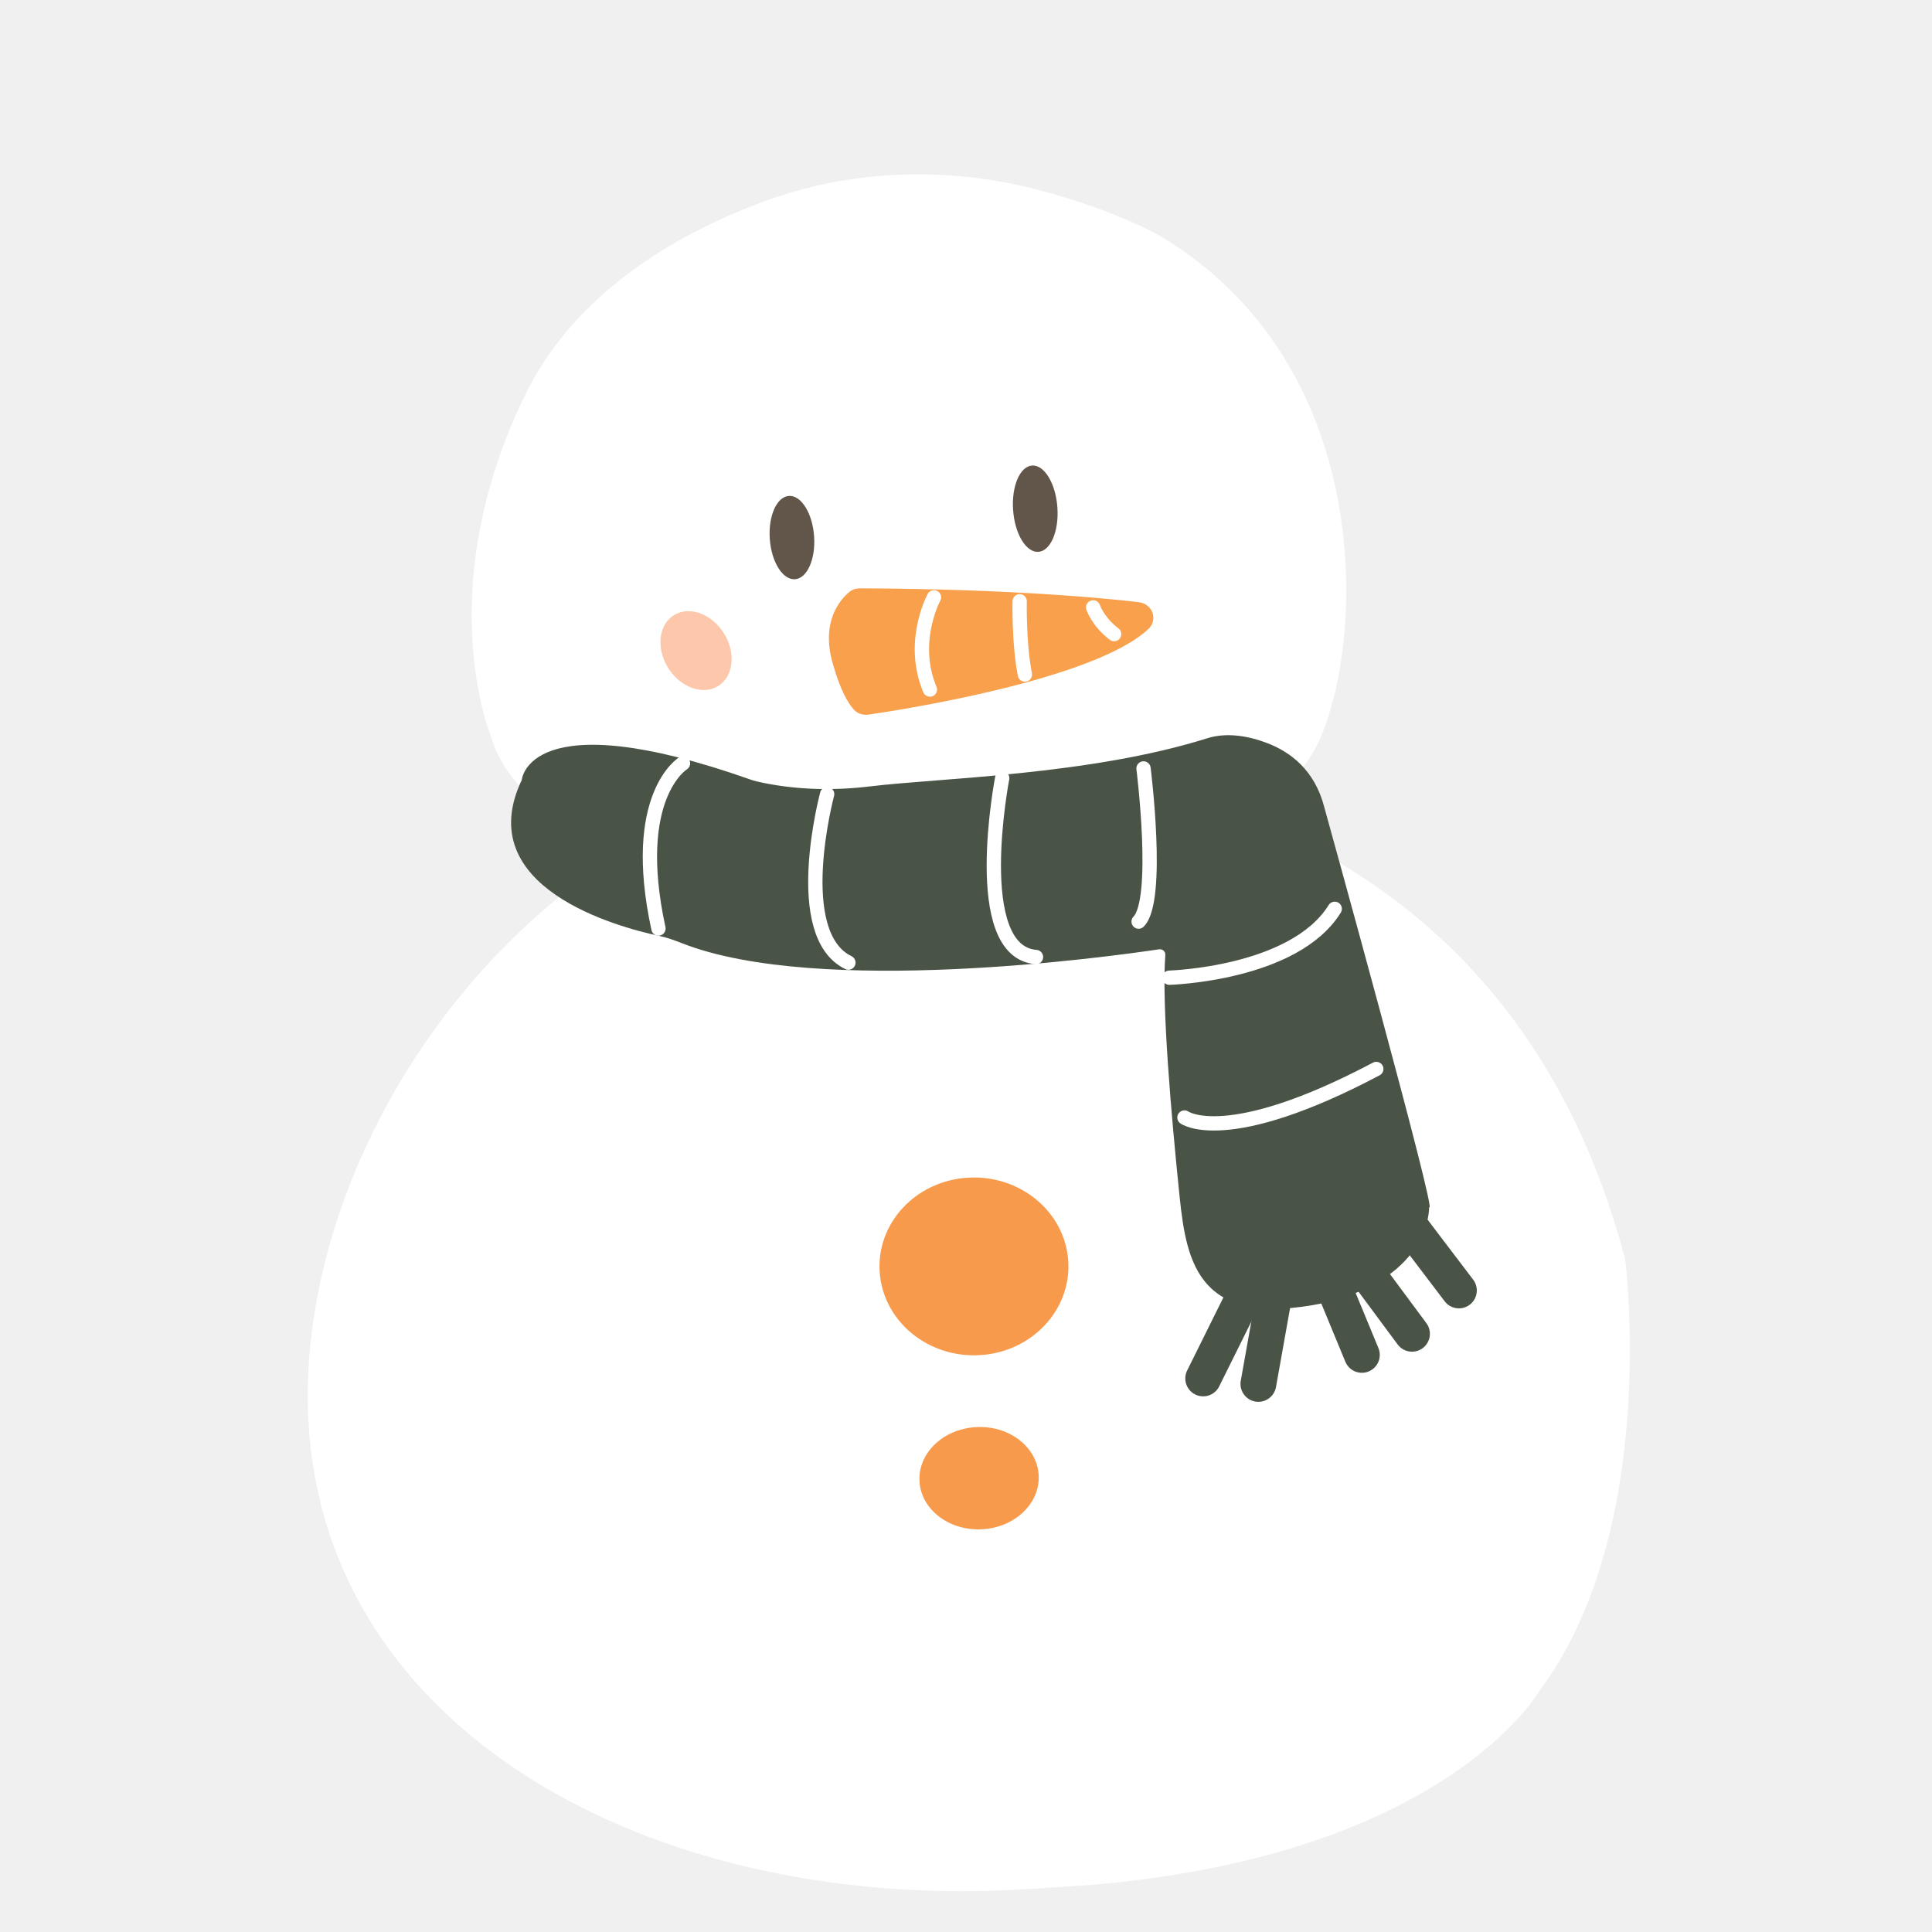
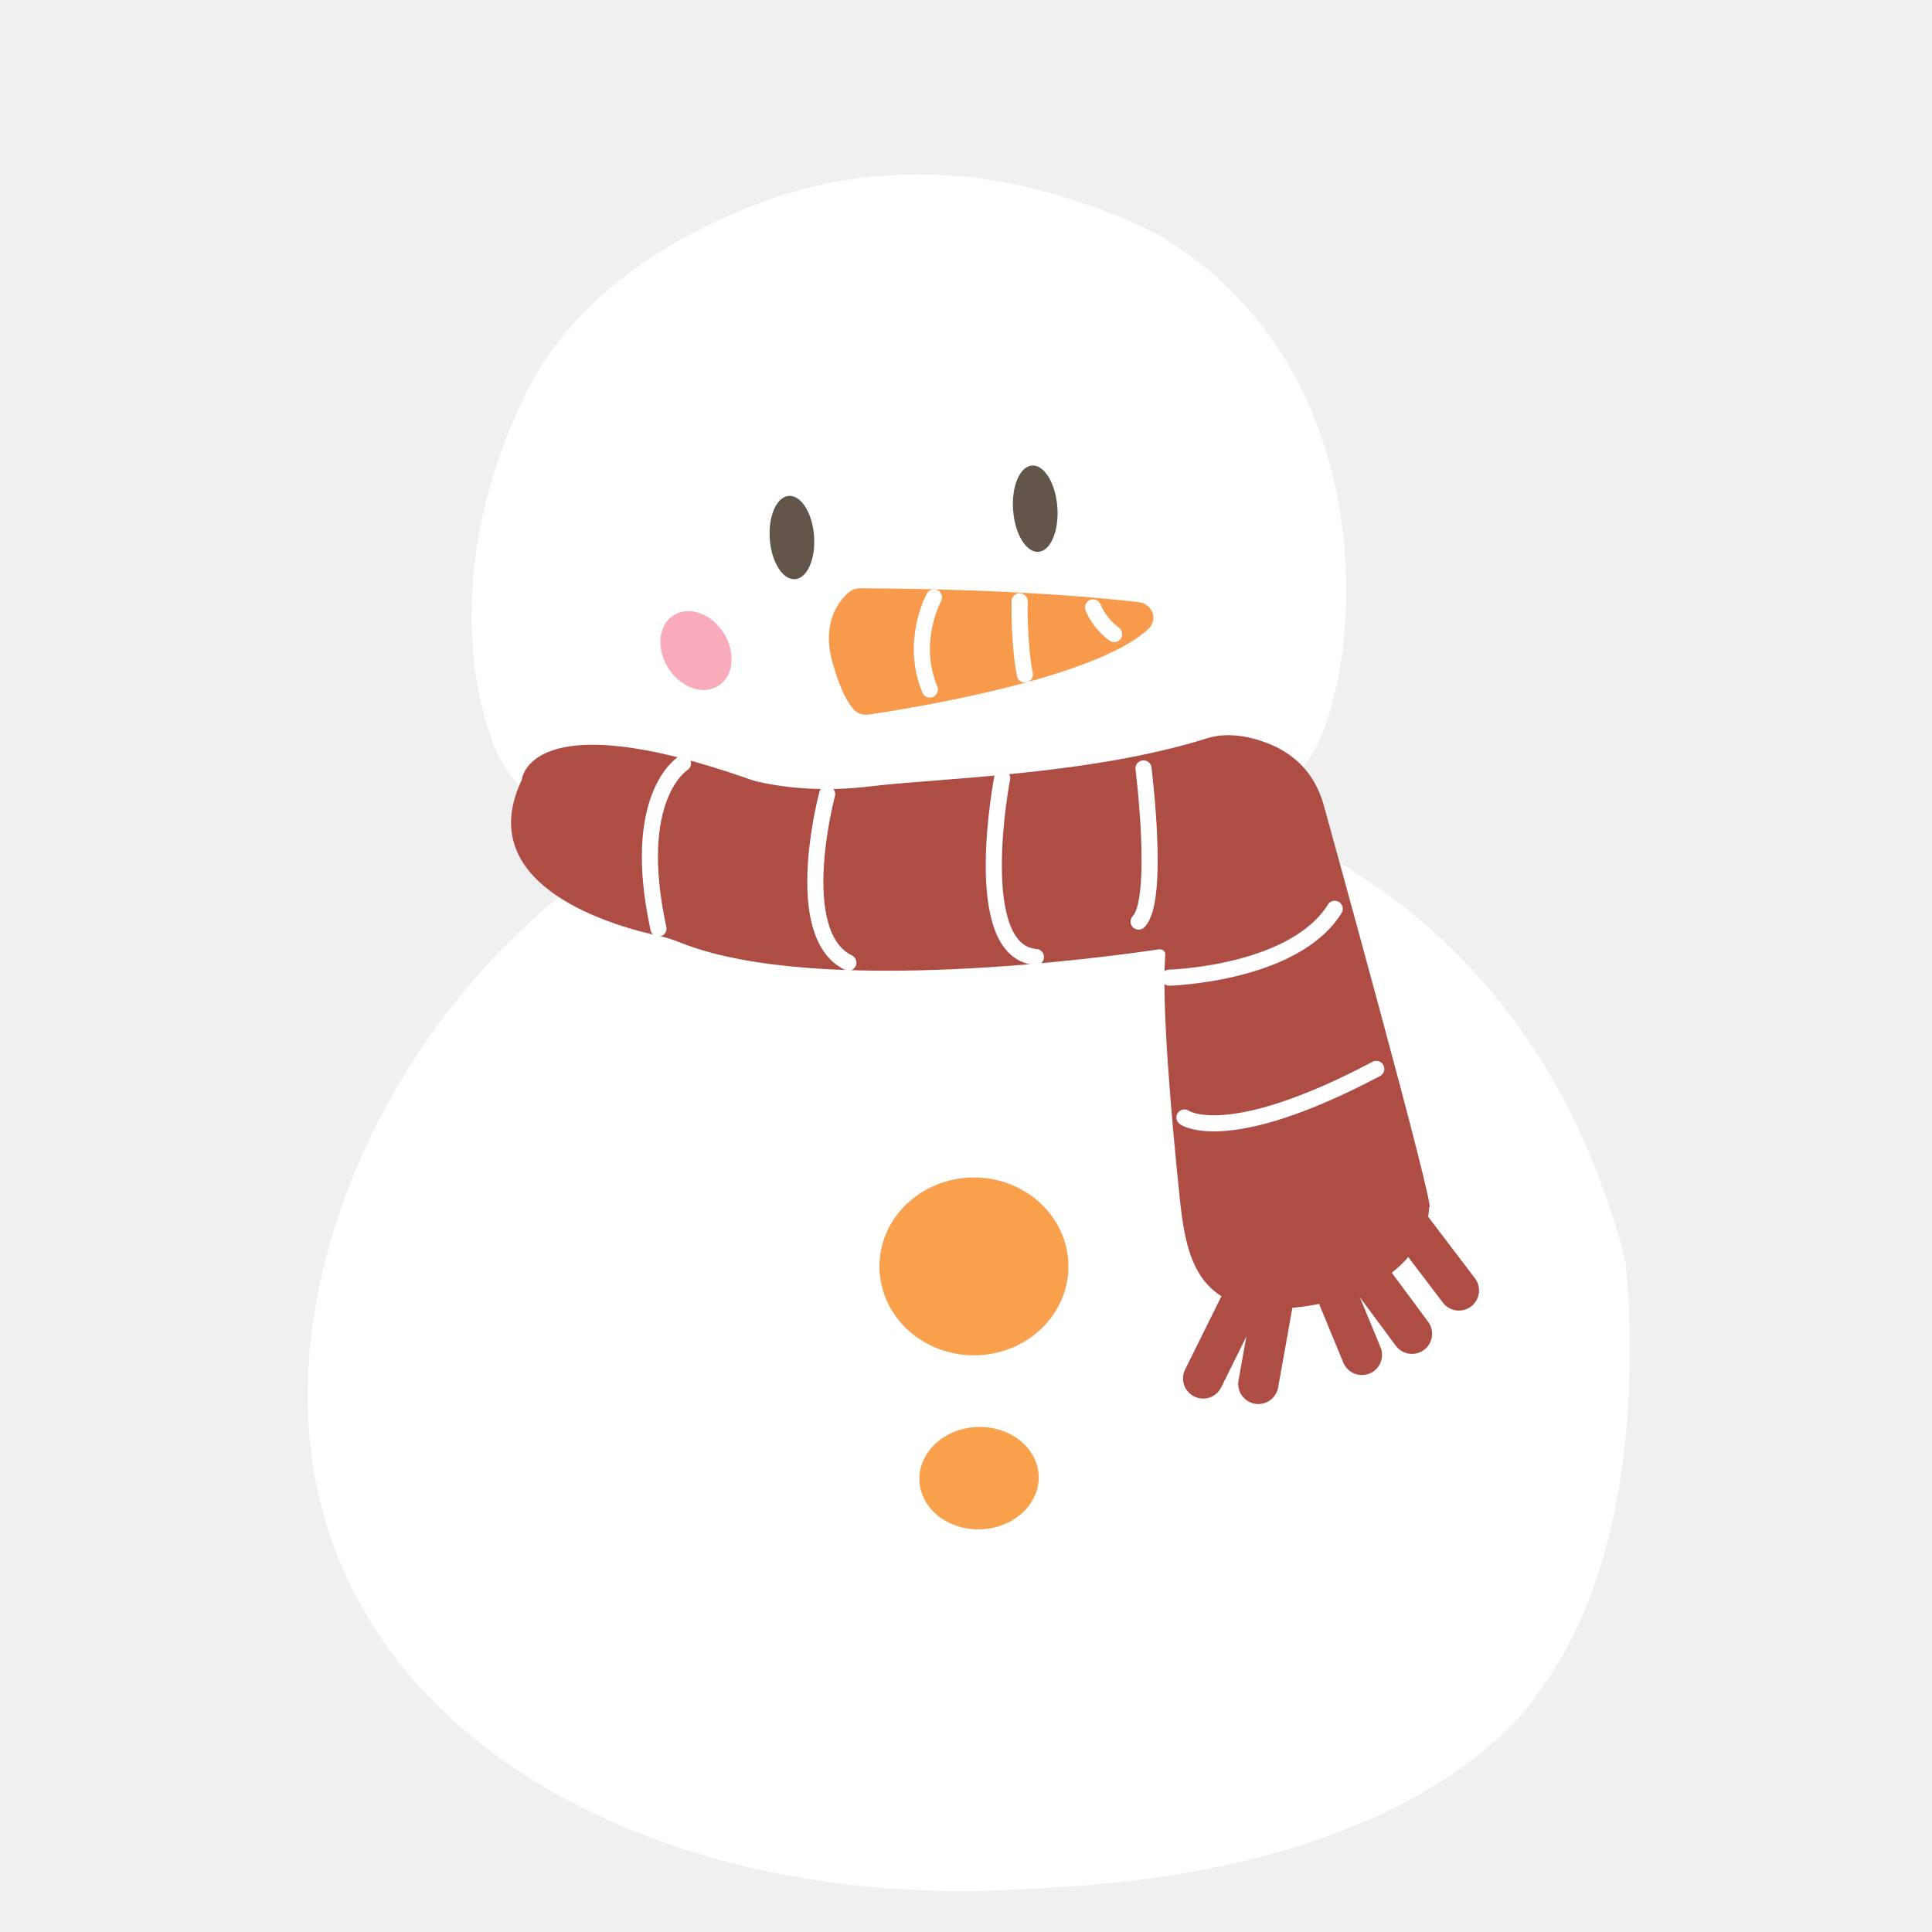
- <svg xmlns="http://www.w3.org/2000/svg" width="54" height="54" viewBox="0 0 54 54" fill="none">
-   <g clip-path="url(#clip0_563_7103)">
-     <path d="M28.695 52.801C18.592 53.443 9.486 48.707 8.661 40.271C7.88 32.294 14.751 22.013 24.855 21.371C24.855 21.371 41.277 19.491 45.422 35.188C45.422 35.188 46.41 42.771 43.005 47.291C43.005 47.291 40.362 51.897 30.343 52.696L28.696 52.801L28.695 52.801Z" fill="white" />
-     <path d="M29.087 5.326C26.503 4.635 23.758 4.723 21.265 5.663C18.883 6.559 16.055 8.187 14.661 11.072C11.994 16.59 13.751 20.656 13.751 20.656C13.751 20.656 14.558 24.49 22.639 24.52C30.72 24.55 35.665 23.552 36.917 20.597C38.17 17.642 38.346 10.194 32.498 6.638C32.498 6.638 31.348 5.93 29.088 5.326L29.087 5.326Z" fill="white" />
-     <path d="M22.219 16.19C22.56 16.168 22.8 15.63 22.754 14.986C22.708 14.343 22.393 13.84 22.052 13.861C21.71 13.883 21.47 14.422 21.516 15.065C21.562 15.708 21.877 16.212 22.219 16.19Z" fill="#625549" />
-     <path d="M29.022 15.424C29.364 15.402 29.602 14.845 29.554 14.179C29.506 13.513 29.191 12.991 28.849 13.012C28.507 13.034 28.269 13.591 28.317 14.257C28.364 14.924 28.68 15.446 29.022 15.424Z" fill="#625549" />
-     <path d="M24.041 16.444C23.927 16.443 23.814 16.481 23.729 16.553C23.459 16.784 22.948 17.394 23.273 18.537C23.491 19.306 23.71 19.669 23.872 19.841C23.974 19.949 24.129 19.995 24.281 19.973C25.238 19.833 30.592 18.998 32.102 17.577C32.197 17.487 32.244 17.363 32.235 17.237C32.22 17.028 32.052 16.858 31.831 16.832C30.901 16.722 28.268 16.461 24.04 16.444L24.041 16.444Z" fill="#F9A04D" />
-     <path d="M19.997 19.216C20.457 19.001 20.587 18.365 20.288 17.796C19.988 17.226 19.372 16.938 18.912 17.153C18.451 17.367 18.321 18.003 18.62 18.573C18.92 19.142 19.536 19.43 19.997 19.216Z" fill="#FCC7AA" />
-     <path d="M26.105 16.696C26.105 16.696 25.428 17.93 25.991 19.273" stroke="white" stroke-width="0.4" stroke-miterlimit="10" stroke-linecap="round" />
-     <path d="M28.5 16.806C28.5 16.806 28.474 17.987 28.646 18.853" stroke="white" stroke-width="0.4" stroke-miterlimit="10" stroke-linecap="round" />
-     <path d="M30.554 16.977C30.554 16.977 30.684 17.375 31.14 17.723" stroke="white" stroke-width="0.4" stroke-miterlimit="10" stroke-linecap="round" />
-     <path d="M27.4 37.876C28.855 37.783 29.955 36.598 29.857 35.229C29.758 33.859 28.499 32.824 27.044 32.917C25.589 33.009 24.489 34.194 24.588 35.564C24.686 36.933 25.945 37.968 27.4 37.876Z" fill="#F89A4C" />
-     <path d="M27.468 42.743C28.387 42.685 29.086 41.998 29.03 41.21C28.973 40.422 28.182 39.83 27.263 39.889C26.344 39.947 25.645 40.633 25.701 41.422C25.758 42.21 26.549 42.801 27.468 42.743Z" fill="#F89A4C" />
-     <path d="M33.739 20.636C34.289 20.462 34.9 20.569 35.438 20.777C36.061 21.019 36.741 21.518 37.01 22.546C37.01 22.546 40.214 34.099 39.944 33.739C39.944 33.739 40.017 35.678 37.029 36.416C37.029 36.416 37.02 36.417 37.002 36.42C33.529 37.135 33.167 35.344 32.971 33.452C32.733 31.143 32.466 28.064 32.571 26.692C32.578 26.594 32.494 26.519 32.392 26.534C31.024 26.739 22.887 27.866 19.058 26.362C18.85 26.28 18.646 26.206 18.426 26.159C17.27 25.913 13.153 24.81 14.584 21.799C14.584 21.799 14.759 19.592 20.991 21.794C21.075 21.824 21.2 21.855 21.348 21.884C22.329 22.082 23.34 22.099 24.335 21.978C26.244 21.746 30.466 21.667 33.738 20.636L33.739 20.636Z" fill="#495447" />
-     <path d="M19.09 21.336C19.09 21.336 17.598 22.241 18.404 25.953" stroke="white" stroke-width="0.4" stroke-linecap="round" stroke-linejoin="round" />
-     <path d="M23.119 22.196C23.119 22.196 22.07 26.108 23.713 26.906" stroke="white" stroke-width="0.4" stroke-linecap="round" stroke-linejoin="round" />
-     <path d="M28.012 21.748C28.012 21.748 27.072 26.6 28.956 26.749" stroke="white" stroke-width="0.4" stroke-linecap="round" stroke-linejoin="round" />
-     <path d="M31.962 21.478C31.962 21.478 32.425 25.157 31.825 25.759" stroke="white" stroke-width="0.4" stroke-linecap="round" stroke-linejoin="round" />
-     <path d="M32.683 27.327C32.683 27.327 36.172 27.229 37.306 25.402" stroke="white" stroke-width="0.4" stroke-linecap="round" stroke-linejoin="round" />
-     <path d="M33.106 31.235C33.106 31.235 34.277 32.094 38.468 29.878" stroke="white" stroke-width="0.4" stroke-linecap="round" stroke-linejoin="round" />
-     <path d="M34.656 36.458L33.629 38.528" stroke="#495447" stroke-miterlimit="10" stroke-linecap="round" />
-     <path d="M35.579 36.399L35.172 38.681" stroke="#495447" stroke-miterlimit="10" stroke-linecap="round" />
-     <path d="M37.233 35.855L38.065 37.87" stroke="#495447" stroke-miterlimit="10" stroke-linecap="round" />
-     <path d="M37.868 35.125L39.466 37.28" stroke="#495447" stroke-miterlimit="10" stroke-linecap="round" />
-     <path d="M39.233 34.036L40.777 36.069" stroke="#495447" stroke-miterlimit="10" stroke-linecap="round" />
+ <svg xmlns="http://www.w3.org/2000/svg" width="48" height="48" viewBox="0 0 48 48" fill="none">
+   <g clip-path="url(#clip0_2470_56985)">
+     <path d="M25.506 46.934C16.526 47.505 8.432 43.295 7.698 35.796C7.004 28.705 13.112 19.567 22.093 18.996C22.093 18.996 36.69 17.325 40.374 31.278C40.374 31.278 41.253 38.019 38.227 42.036C38.227 42.036 35.877 46.13 26.971 46.841L25.507 46.934L25.506 46.934Z" fill="white" />
+     <path d="M25.855 4.734C23.558 4.12 21.118 4.199 18.902 5.033C16.785 5.831 14.271 7.278 13.032 9.842C10.661 14.746 12.223 18.361 12.223 18.361C12.223 18.361 12.941 21.769 20.124 21.796C27.307 21.822 31.702 20.935 32.815 18.308C33.929 15.682 34.085 9.061 28.887 5.901C28.887 5.901 27.864 5.271 25.855 4.735L25.855 4.734Z" fill="white" />
+     <path d="M19.749 14.39C20.053 14.371 20.266 13.892 20.225 13.32C20.184 12.749 19.905 12.301 19.601 12.32C19.297 12.34 19.084 12.819 19.125 13.39C19.166 13.962 19.445 14.41 19.749 14.39Z" fill="#625549" />
+     <path d="M25.797 13.71C26.1 13.69 26.312 13.195 26.27 12.603C26.227 12.011 25.947 11.546 25.643 11.566C25.339 11.585 25.127 12.081 25.17 12.672C25.212 13.264 25.493 13.729 25.797 13.71Z" fill="#625549" />
+     <path d="M21.369 14.616C21.268 14.616 21.168 14.649 21.092 14.713C20.852 14.918 20.398 15.46 20.687 16.476C20.881 17.16 21.075 17.483 21.219 17.636C21.31 17.732 21.448 17.772 21.583 17.753C22.434 17.628 27.192 16.886 28.534 15.623C28.619 15.543 28.661 15.433 28.653 15.321C28.64 15.135 28.49 14.984 28.294 14.961C27.467 14.863 25.127 14.631 21.369 14.616L21.369 14.616Z" fill="#F89A4C" />
+     <path d="M17.774 17.08C18.183 16.89 18.299 16.324 18.033 15.818C17.766 15.312 17.219 15.056 16.809 15.246C16.4 15.437 16.284 16.002 16.551 16.509C16.817 17.015 17.365 17.271 17.774 17.08Z" fill="#F9AABB" />
+     <path d="M23.203 14.841C23.203 14.841 22.602 15.938 23.102 17.131" stroke="white" stroke-width="0.4" stroke-miterlimit="10" stroke-linecap="round" />
+     <path d="M25.333 14.939C25.333 14.939 25.309 15.988 25.463 16.758" stroke="white" stroke-width="0.4" stroke-miterlimit="10" stroke-linecap="round" />
+     <path d="M27.158 15.091C27.158 15.091 27.274 15.444 27.679 15.754" stroke="white" stroke-width="0.4" stroke-miterlimit="10" stroke-linecap="round" />
+     <path d="M24.355 33.668C25.649 33.585 26.626 32.532 26.539 31.315C26.452 30.097 25.332 29.177 24.039 29.259C22.746 29.342 21.768 30.395 21.855 31.612C21.943 32.83 23.062 33.75 24.355 33.668Z" fill="#F9A04D" />
+     <path d="M24.415 37.993C25.232 37.941 25.854 37.331 25.804 36.63C25.753 35.93 25.05 35.404 24.233 35.456C23.416 35.508 22.795 36.118 22.845 36.819C22.895 37.519 23.598 38.045 24.415 37.993Z" fill="#F9A04D" />
+     <path d="M29.989 18.343C30.479 18.189 31.022 18.283 31.5 18.468C32.053 18.684 32.658 19.127 32.898 20.041C32.898 20.041 35.746 30.31 35.505 29.991C35.505 29.991 35.57 31.714 32.914 32.37C32.914 32.37 32.906 32.37 32.89 32.373C29.803 33.008 29.481 31.416 29.307 29.735C29.095 27.683 28.858 24.946 28.951 23.726C28.958 23.639 28.883 23.572 28.792 23.586C27.576 23.768 20.343 24.77 16.94 23.433C16.755 23.36 16.574 23.294 16.378 23.253C15.35 23.034 11.691 22.054 12.963 19.377C12.963 19.377 13.119 17.415 18.658 19.372C18.733 19.399 18.844 19.426 18.976 19.453C19.847 19.629 20.747 19.643 21.631 19.536C23.327 19.33 27.08 19.259 29.989 18.343L29.989 18.343Z" fill="#AD4D43" />
+     <path d="M16.969 18.965C16.969 18.965 15.642 19.77 16.359 23.069" stroke="white" stroke-width="0.4" stroke-linecap="round" stroke-linejoin="round" />
+     <path d="M20.55 19.729C20.55 19.729 19.617 23.206 21.078 23.916" stroke="white" stroke-width="0.4" stroke-linecap="round" stroke-linejoin="round" />
+     <path d="M24.899 19.332C24.899 19.332 24.063 23.645 25.738 23.777" stroke="white" stroke-width="0.4" stroke-linecap="round" stroke-linejoin="round" />
+     <path d="M28.41 19.091C28.41 19.091 28.822 22.361 28.289 22.896" stroke="white" stroke-width="0.4" stroke-linecap="round" stroke-linejoin="round" />
+     <path d="M29.051 24.29C29.051 24.29 32.153 24.203 33.161 22.579" stroke="white" stroke-width="0.4" stroke-linecap="round" stroke-linejoin="round" />
+     <path d="M29.427 27.764C29.427 27.764 30.468 28.527 34.193 26.557" stroke="white" stroke-width="0.4" stroke-linecap="round" stroke-linejoin="round" />
+     <path d="M30.804 32.407L29.892 34.247" stroke="#AD4D43" stroke-miterlimit="10" stroke-linecap="round" />
+     <path d="M31.625 32.355L31.263 34.383" stroke="#AD4D43" stroke-miterlimit="10" stroke-linecap="round" />
+     <path d="M33.096 31.87L33.836 33.662" stroke="#AD4D43" stroke-miterlimit="10" stroke-linecap="round" />
+     <path d="M33.66 31.222L35.08 33.137" stroke="#AD4D43" stroke-miterlimit="10" stroke-linecap="round" />
+     <path d="M34.873 30.254L36.246 32.061" stroke="#AD4D43" stroke-miterlimit="10" stroke-linecap="round" />
  </g>
  <defs>
-     <clipPath id="clip0_563_7103">
-       <rect width="54" height="54" fill="white" />
+     <clipPath id="clip0_2470_56985">
+       <rect width="48" height="48" fill="white" />
    </clipPath>
  </defs>
</svg>
